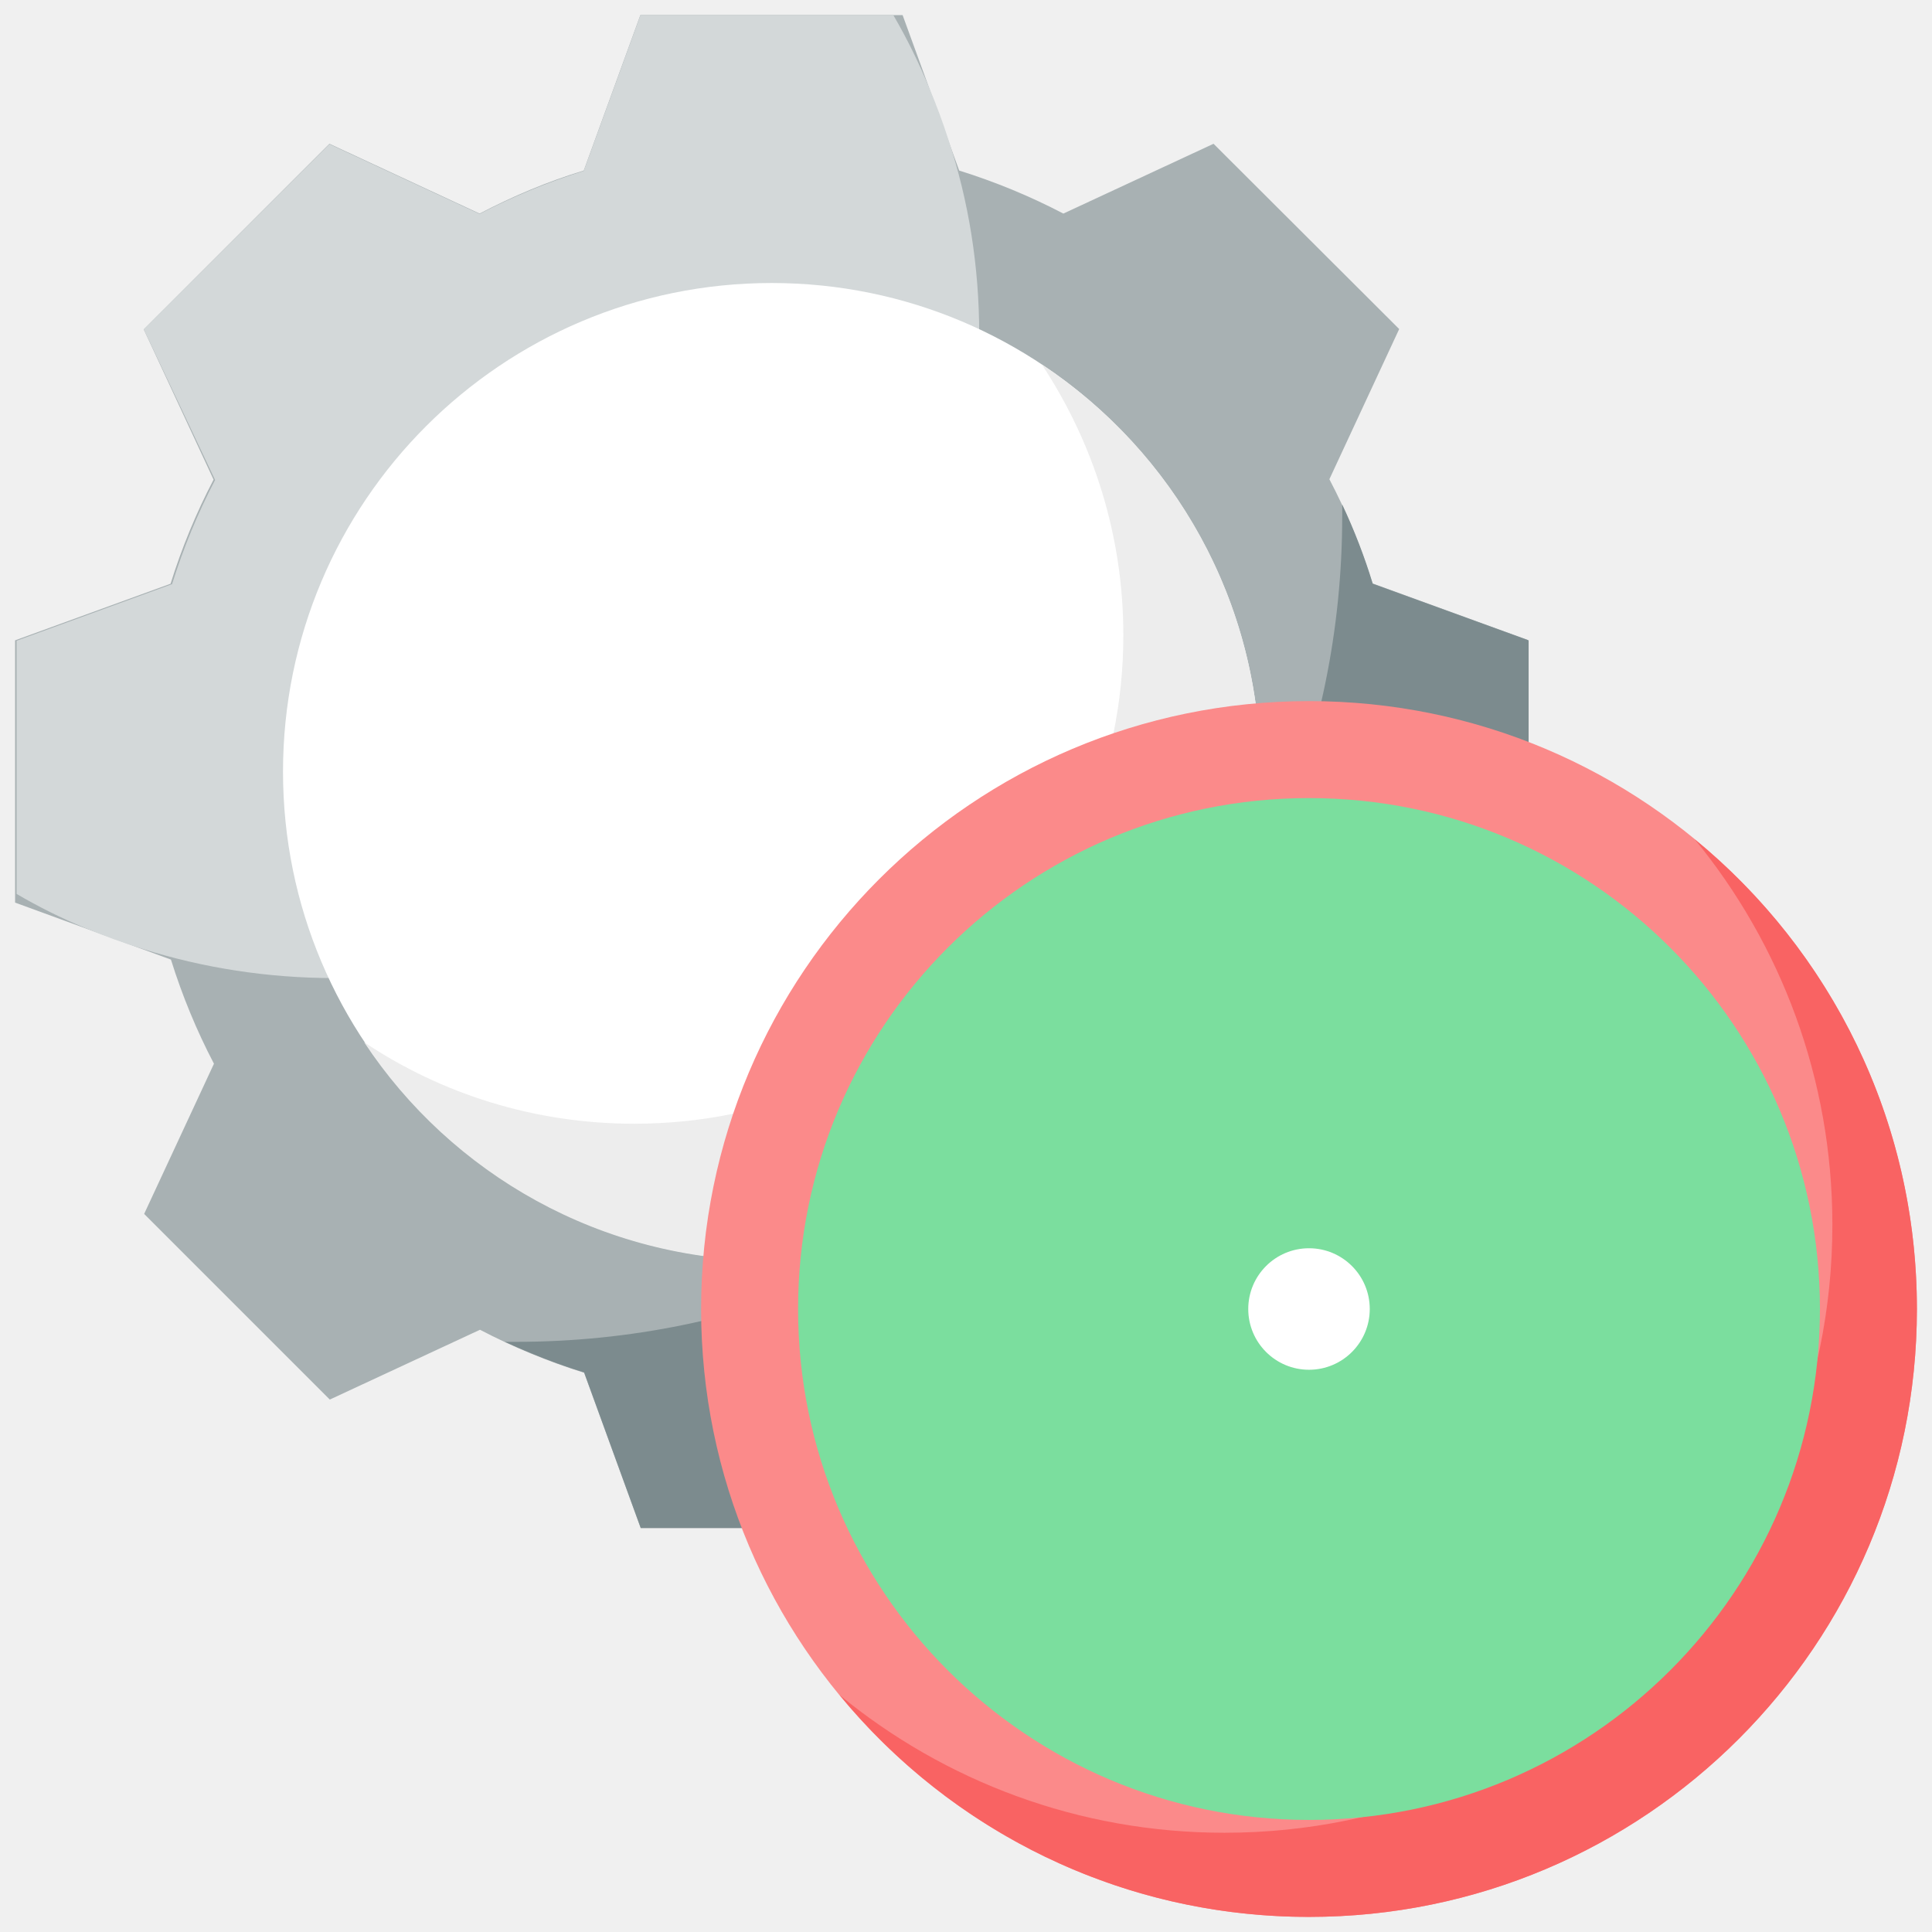
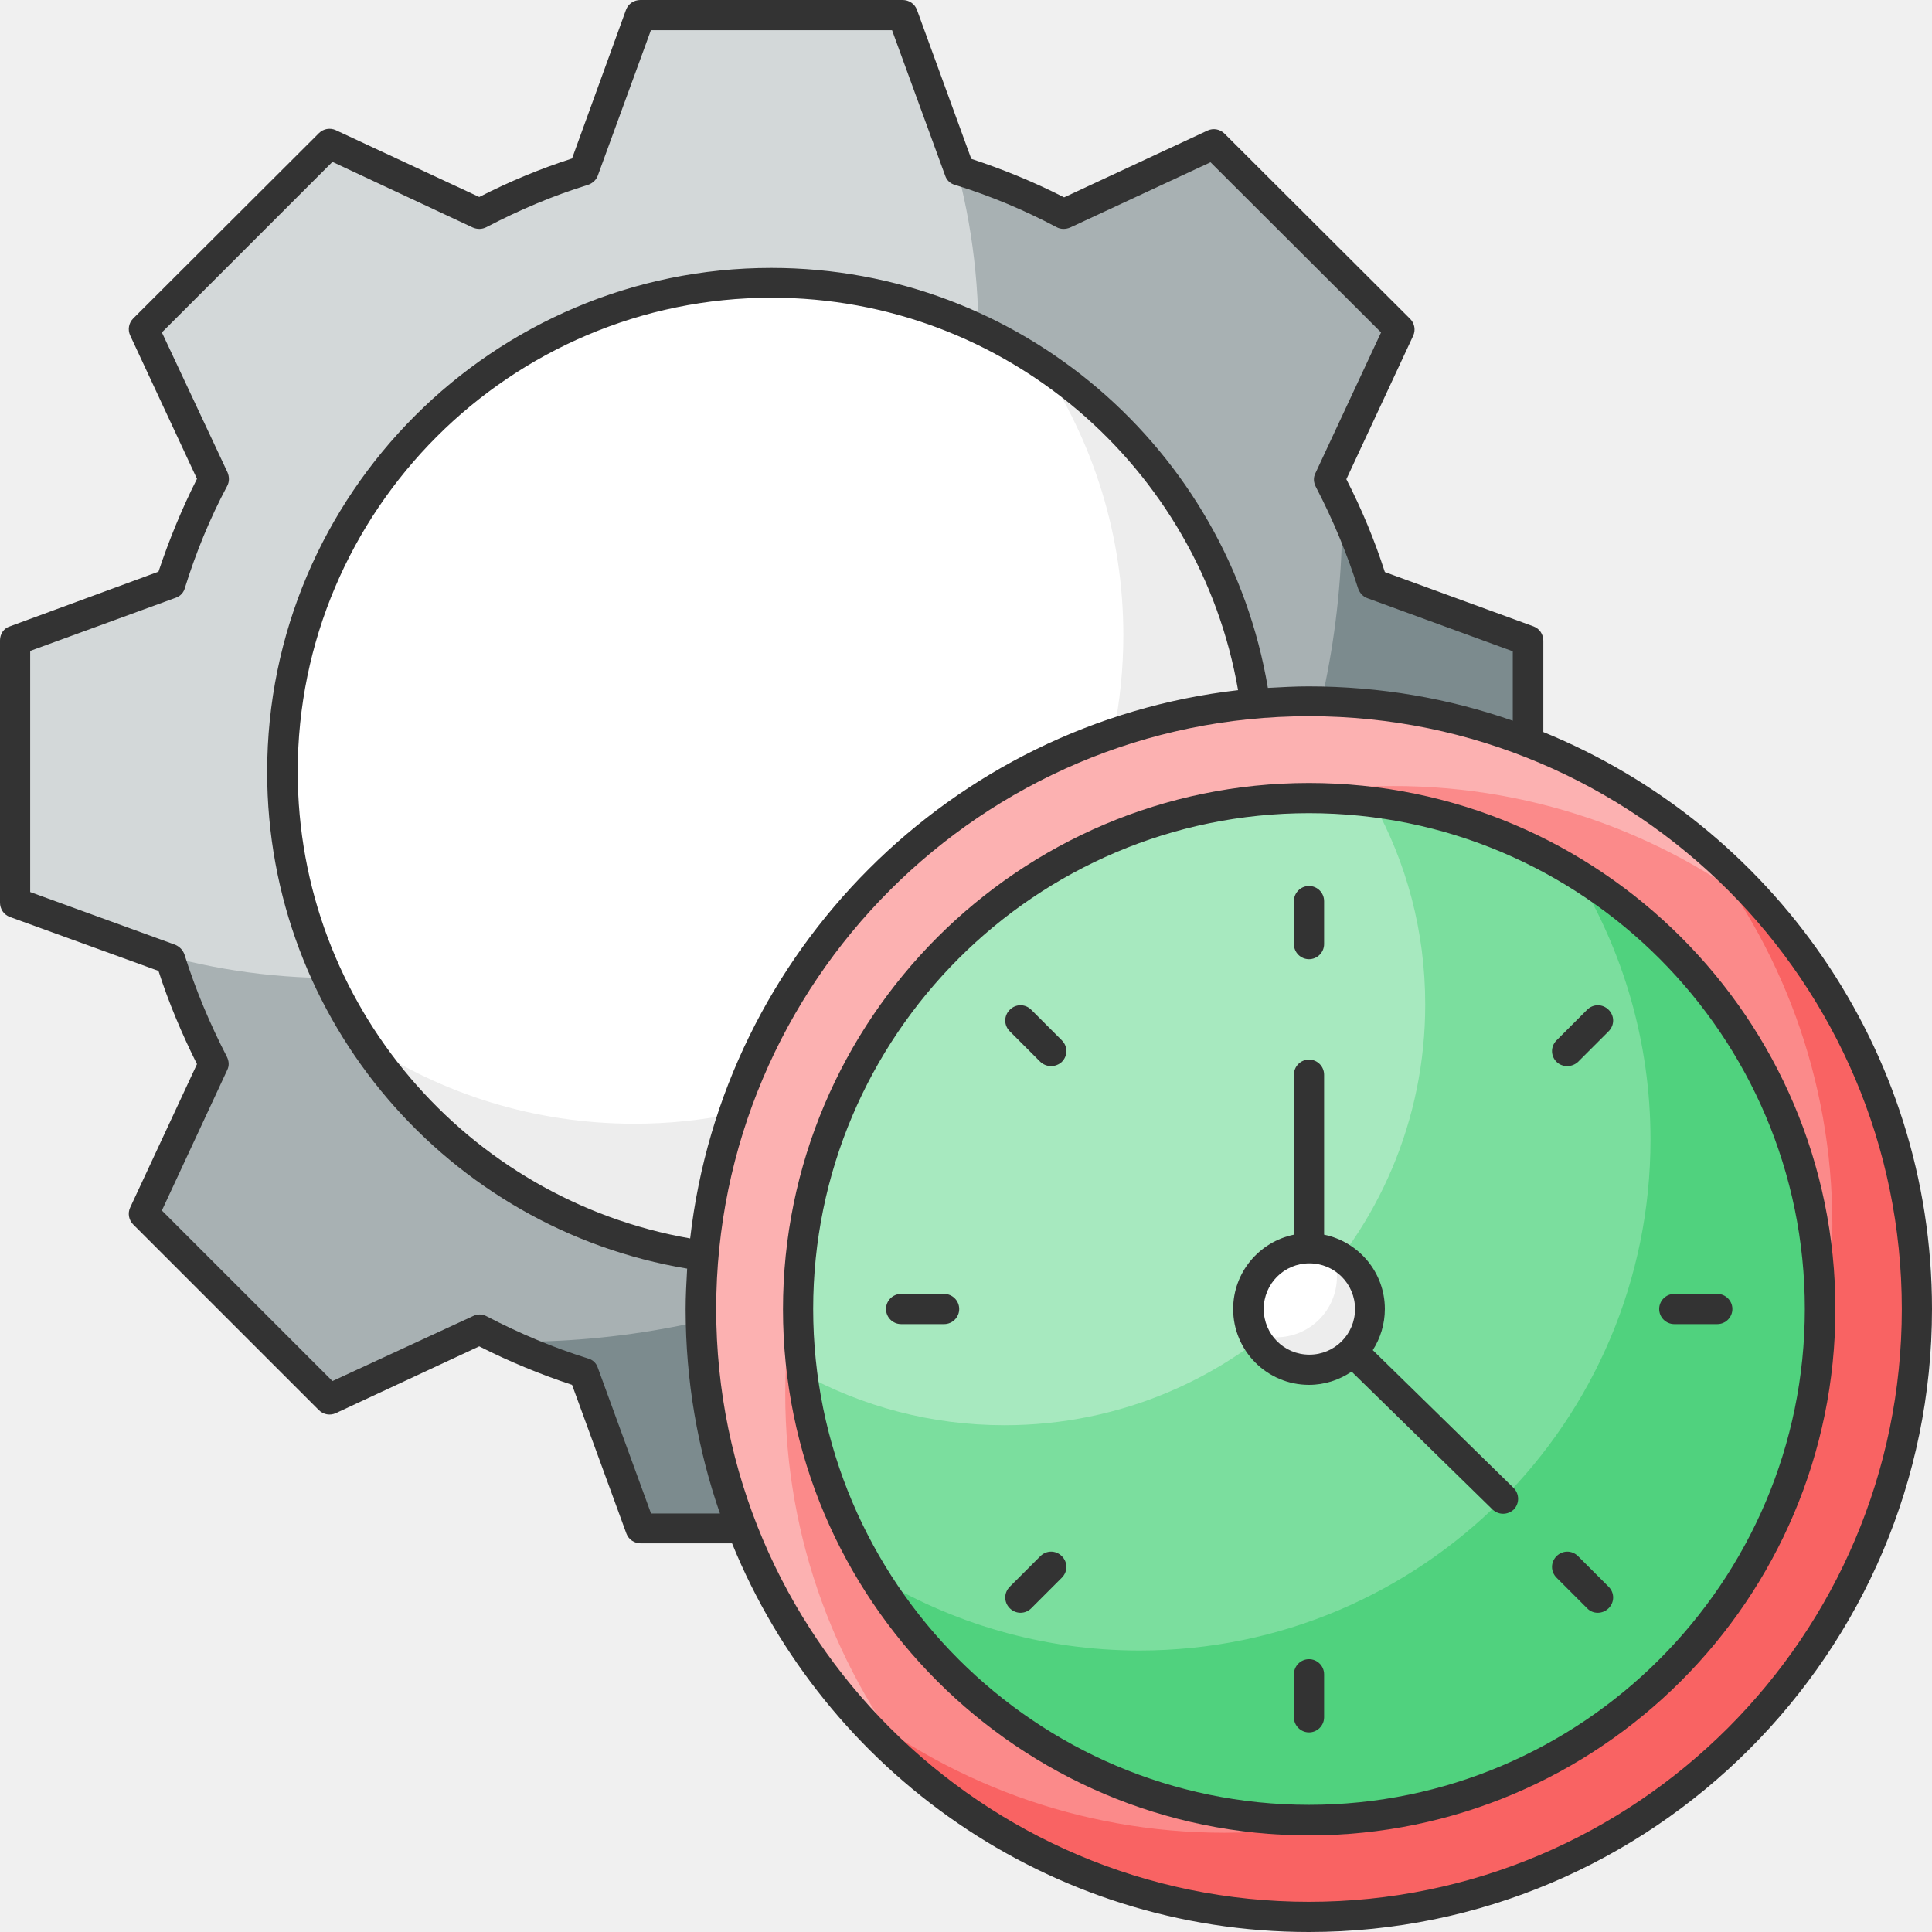
- <svg xmlns="http://www.w3.org/2000/svg" viewBox="0 0 512 512">
-   <path fill="#A8B1B3" d="M363.7 254.3c-3 9.6-6.8 18.8-11.4 27.6l18.5 39.8-49.1 49.2-39.8-18.5c-8.8 4.6-18 8.4-27.6 11.4l-15 41.2h-69.5l-15-41.2c-9.6-3-18.8-6.8-27.6-11.4l-39.8 18.5-49.2-49.2 18.5-39.8c-4.6-8.8-8.4-18-11.4-27.6L4 239.2v-69.5l41.2-15c3-9.6 6.8-18.8 11.4-27.6L38.1 87.3l49.2-49.2 39.8 18.5c8.8-4.6 18-8.5 27.6-11.4l15-41.2h69.5l15 41.2c9.6 3 18.8 6.8 27.6 11.4l39.8-18.5 49.2 49.1-18.5 39.8c4.6 8.8 8.5 18 11.4 27.6l41.2 15v69.5z" />
-   <path fill="#D3D8D9" d="M259.3 88.6c0 94.2-76.4 170.6-170.7 170.6-17.7 0-34.7-2.7-50.7-7.7-5.2-1.6-10.4-3.5-15.4-5.6-6.3-2.6-12.3-5.6-18.1-9v-67.1l41.2-15c3-9.6 6.8-18.8 11.4-27.6L38.1 87.3l49.2-49.1 39.8 18.5c8.8-4.6 18-8.4 27.6-11.4l15-41.2h67.1c3.6 6.2 6.8 12.7 9.5 19.3 1.9 4.5 3.6 9.1 5.1 13.8 5.3 16.1 8.1 33.4 8.1 51.4z" />
-   <path fill="#7C8B8E" d="M363.7 254.3c-3 9.6-6.8 18.8-11.4 27.6l18.6 39.8-49.1 49.2-39.8-18.6c-8.8 4.6-18 8.4-27.6 11.4l-15 41.2h-69.6l-15-41.2c-7.2-2.2-14.2-5-21-8.1 1 0 2 0 3 0 120.9 0 218.9-97.9 218.9-218.8 0-1 0-2.1 0-3.1 3.2 6.8 5.9 13.8 8.1 21l41.3 15v69.5z" />
-   <circle fill="#FFFFFF" cx="204.5" cy="204.5" r="129.5" />
-   <path fill="#EDEDED" d="M334 204.5c0 71.6-58 129.6-129.6 129.6-45.1 0-84.8-23-107.9-57.9 20.5 13.7 45.1 21.6 71.6 21.6 71.6 0 129.6-58 129.6-129.5 0-26.5-8-51.1-21.6-71.7C311.1 119.7 334 159.4 334 204.5z" />
-   <circle fill="#FB8A8A" cx="346.9" cy="346.9" r="161.1" />
-   <path fill="#F96363" d="M508 346.9c0 88.9-72.1 161.1-161.1 161.1-50.1 0-94.9-22.9-124.4-58.8 27.8 22.8 63.3 36.5 102 36.5 89 0 161.1-72.2 161.1-161.1 0-38.8-13.7-74.4-36.5-102.2C485.1 251.9 508 296.7 508 346.9z" />
-   <circle fill="#7BDE9E" cx="346.9" cy="346.9" r="135.4" />
-   <circle fill="#FFFFFF" cx="346.9" cy="346.9" r="16.1" />
+ <svg xmlns="http://www.w3.org/2000/svg" width="800px" height="800px" viewBox="0 0 512 512">
+   <style type="text/css">
+ 	.st0{fill:#A8B1B3;}
+ 	.st1{fill:#D3D8D9;}
+ 	.st2{fill:#7C8B8E;}
+ 	.st3{fill:#FFFFFF;}
+ 	.st4{fill:#EDEDED;}
+ 	.st5{fill:#FB8A8A;}
+ 	.st6{fill:#F96363;}
+ 	.st7{fill:#FCB1B1;}
+ 	.st8{fill:#333333;}
+ 	.st9{fill:#7BDE9E;}
+ 	.st10{fill:#A7E9BF;}
+ 	.st11{fill:#50D27E;}
+ </style>
+   <path class="st0" d="M363.7,254.3c-3,9.6-6.8,18.8-11.4,27.6l18.5,39.8l-49.1,49.2l-39.8-18.5c-8.8,4.6-18,8.4-27.6,11.4      l-15,41.2h-69.5l-15-41.2c-9.6-3-18.8-6.8-27.6-11.4l-39.8,18.5l-49.2-49.2l18.5-39.8c-4.6-8.8-8.4-18-11.4-27.6L4,239.2v-69.5      l41.2-15c3-9.6,6.8-18.8,11.4-27.6L38.1,87.3l49.2-49.2l39.8,18.5c8.8-4.6,18-8.5,27.6-11.4l15-41.2h69.5l15,41.2      c9.6,3,18.8,6.8,27.6,11.4l39.8-18.5l49.2,49.1l-18.5,39.8c4.6,8.8,8.5,18,11.4,27.6l41.2,15v69.5L363.7,254.3z" />
+   <path class="st1" d="M259.3,88.6c0,94.2-76.4,170.6-170.7,170.6c-17.7,0-34.7-2.7-50.7-7.7c0,0-0.1,0-0.1,0     c-5.2-1.6-10.4-3.5-15.4-5.6c0,0-0.1,0-0.1,0c-6.3-2.6-12.3-5.6-18.1-9v-67.1l41.2-15c3-9.6,6.8-18.8,11.4-27.6L38.1,87.3     l49.2-49.1l39.8,18.5c8.8-4.6,18-8.4,27.6-11.4l15-41.2h67.1c3.6,6.2,6.8,12.7,9.5,19.3c1.9,4.5,3.6,9.1,5.1,13.8     C256.5,53.3,259.3,70.6,259.3,88.6z" />
+   <path class="st2" d="M363.7,254.3c-3,9.6-6.8,18.8-11.4,27.6l18.6,39.8l-49.1,49.2l-39.8-18.6c-8.8,4.6-18,8.4-27.6,11.4      l-15,41.2h-69.6l-15-41.2c-7.2-2.2-14.2-5-21-8.1c1,0,2,0,3,0c120.9,0,218.9-97.9,218.9-218.8c0-1,0-2.1,0-3.1      c3.2,6.8,5.9,13.8,8.1,21l41.3,15v69.5L363.7,254.3z" />
+   <path class="st3" d="M334,204.5C334,276,276,334,204.5,334c-71.5,0-129.5-58-129.5-129.5c0-71.6,58-129.6,129.5-129.6     C276,74.9,334,132.9,334,204.5z" />
+   <path class="st4" d="M334,204.5c0,71.6-58,129.6-129.6,129.6c-45.1,0-84.8-23-107.9-57.9c20.5,13.7,45.1,21.6,71.6,21.6     c71.6,0,129.6-58,129.6-129.5c0-26.5-8-51.1-21.6-71.7C311.1,119.7,334,159.4,334,204.5z" />
+   <circle class="st5" cx="346.9" cy="346.9" r="161.1" />
+   <path class="st6" d="M508,346.9c0,88.9-72.1,161.1-161.1,161.1c-50.1,0-94.9-22.9-124.4-58.8c27.8,22.8,63.3,36.5,102,36.5     c89,0,161.1-72.2,161.1-161.1c0-38.8-13.7-74.4-36.5-102.2C485.1,251.9,508,296.7,508,346.9z" />
+   <path class="st7" d="M346.9,185.9c-88.9,0-161.1,72.1-161.1,161.1c0,50.1,22.9,94.9,58.8,124.4c-22.8-27.8-36.5-63.3-36.5-102     c0-89,72.2-161.1,161.1-161.1c38.8,0,74.4,13.7,102.2,36.5C441.9,208.8,397.1,185.9,346.9,185.9z" />
+   <path class="st8" d="M409,194v-24.2c0-1.7-1-3.2-2.6-3.8L367,151.6c-2.7-8.4-6.1-16.6-10.2-24.6l17.7-38c0.7-1.5,0.4-3.3-0.8-4.5    l-49.2-49.1c-1.2-1.2-3-1.5-4.5-0.8l-38,17.7c-7.8-4-16.1-7.4-24.6-10.2L243,2.6C242.4,1,240.9,0,239.2,0h-69.5    c-1.7,0-3.2,1-3.8,2.6L151.6,42c-8.4,2.7-16.6,6.1-24.6,10.2L89,34.5c-1.5-0.7-3.3-0.4-4.5,0.8L35.3,84.4c-1.2,1.2-1.5,3-0.8,4.5    l17.7,38c-4,7.9-7.4,16.2-10.2,24.6L2.6,166C1,166.5,0,168,0,169.7v69.5c0,1.7,1,3.2,2.6,3.8L42,257.3c2.7,8.4,6.2,16.7,10.2,24.7    l-17.7,38c-0.7,1.5-0.4,3.3,0.8,4.5l49.2,49.2c1.2,1.2,3,1.5,4.5,0.8l38-17.7c8.1,4.1,16.4,7.5,24.6,10.2l14.4,39.4    c0.6,1.6,2.1,2.6,3.8,2.6H194c24.6,60.4,83.9,103,152.9,103c91,0,165.1-74.1,165.1-165.1C512,277.8,469.3,218.6,409,194z     M172.5,401l-14.1-38.6c-0.4-1.2-1.4-2.1-2.6-2.4c-9-2.8-18.1-6.6-26.9-11.2c-1.1-0.6-2.4-0.6-3.6,0L88.1,366l-45.2-45.2    l17.3-37.2c0.6-1.2,0.5-2.4-0.1-3.6c-4.5-8.7-8.3-17.8-11.2-27c-0.4-1.2-1.3-2.1-2.4-2.6L8,236.4v-63.9l38.6-14.1    c1.2-0.4,2.1-1.4,2.4-2.6c2.9-9.3,6.6-18.4,11.2-27c0.6-1.1,0.6-2.4,0.1-3.6L42.9,88.1l45.2-45.2l37.2,17.4    c1.2,0.5,2.4,0.5,3.6-0.1c8.8-4.6,17.8-8.4,26.9-11.2c1.2-0.4,2.2-1.3,2.6-2.4L172.5,8h63.9l14.1,38.6c0.4,1.2,1.4,2.1,2.6,2.4    c9.4,2.9,18.4,6.7,26.9,11.2c1.1,0.6,2.4,0.6,3.6,0.1L320.8,43L366,88.1l-17.4,37.3c-0.6,1.2-0.5,2.4,0.1,3.6    c4.6,8.8,8.3,17.8,11.2,26.9c0.4,1.2,1.3,2.2,2.4,2.6l38.6,14.1V191c-16.9-5.9-35.1-9.1-54.1-9.1c-3.6,0-7.2,0.2-10.8,0.4    c-10.6-63.1-65.5-111.3-131.6-111.3c-73.6,0-133.6,59.9-133.6,133.6c0,66.1,48.2,121.1,111.3,131.6c-0.2,3.6-0.4,7.2-0.4,10.8    c0,18.9,3.2,37.1,9.1,54.1H172.5z M182.9,328.2c-59-10.3-104-61.8-104-123.7c0-69.2,56.3-125.6,125.6-125.6    c61.9,0,113.4,45,123.6,104C252.1,191.6,191.6,252.1,182.9,328.2z M346.9,504c-86.6,0-157.1-70.5-157.1-157.1    s70.5-157.1,157.1-157.1S504,260.3,504,346.9S433.5,504,346.9,504z" />
+   <circle class="st9" cx="346.9" cy="346.9" r="135.4" />
+   <path class="st10" d="M377.7,266.2c0,61.6-49.9,111.5-111.5,111.5c-19.5,0-37.7-5-53.6-13.7c-0.7-5.6-1.1-11.2-1.1-17     c0-74.8,60.7-135.4,135.4-135.4c5.8,0,11.5,0.4,17,1.1C372.7,228.5,377.7,246.7,377.7,266.2z" />
+   <path class="st11" d="M482.4,346.9c0,74.8-60.6,135.4-135.4,135.4c-48.9,0-91.7-26-115.6-64.8c20.6,12.6,44.7,19.9,70.6,19.9     c74.8,0,135.4-60.7,135.4-135.4c0-25.9-7.3-50.1-19.9-70.7C456.4,255.1,482.4,297.9,482.4,346.9z" />
+   <path class="st8" d="M346.9,486.4c-76.9,0-139.4-62.6-139.4-139.4S270,207.5,346.9,207.5S486.4,270,486.4,346.9     S423.8,486.4,346.9,486.4z M346.9,215.5c-72.5,0-131.4,59-131.4,131.4s59,131.4,131.4,131.4s131.4-59,131.4-131.4     S419.4,215.5,346.9,215.5z" />
+   <circle class="st3" cx="346.9" cy="346.9" r="16.1" />
+   <path class="st4" d="M363,346.9c0,8.9-7.2,16.1-16.1,16.1c-6.7,0-12.4-4.1-14.8-9.9c1.9,0.8,4,1.3,6.1,1.3     c8.9,0,16.1-7.2,16.1-16.1c0-2.2-0.4-4.3-1.3-6.2C358.9,334.5,363,340.2,363,346.9z" />
+   <path class="st8" d="M401.1,394.3l-37.3-36.5c2-3.1,3.2-6.9,3.2-10.9c0-9.7-6.9-17.8-16.1-19.7v-42.4c0-2.2-1.8-4-4-4    c-2.2,0-4,1.8-4,4v42.4c-9.2,1.9-16.1,10-16.1,19.7c0,11.1,9,20.1,20.1,20.1c4.2,0,8-1.3,11.3-3.5l37.3,36.5    c1.7,1.6,4.1,1.5,5.7,0C402.7,398.4,402.7,395.9,401.1,394.3z M334.9,346.9c0-6.7,5.4-12.1,12.1-12.1c6.7,0,12.1,5.4,12.1,12.1    c0,6.7-5.4,12.1-12.1,12.1C340.3,359,334.9,353.6,334.9,346.9z" />
+   <path class="st8" d="M346.9,254.2c-2.2,0-4-1.8-4-4v-11.4c0-2.2,1.8-4,4-4c2.2,0,4,1.8,4,4v11.4      C350.9,252.4,349.1,254.2,346.9,254.2z" />
+   <path class="st8" d="M346.9,459.1c-2.2,0-4-1.8-4-4v-11.4c0-2.2,1.8-4,4-4c2.2,0,4,1.8,4,4v11.4      C350.9,457.3,349.1,459.1,346.9,459.1z" />
+   <path class="st8" d="M412.5,281.4c-1.6-1.6-1.6-4.1,0-5.7l8.1-8.1c1.6-1.6,4.1-1.6,5.7,0c1.6,1.6,1.6,4.1,0,5.7l-8.1,8.1      C416.6,282.9,414,282.9,412.5,281.4z" />
+   <path class="st8" d="M267.6,426.2c-1.6-1.6-1.6-4.1,0-5.7l8.1-8.1c1.6-1.6,4.1-1.6,5.7,0c1.6,1.6,1.6,4.1,0,5.7l-8.1,8.1      C271.7,427.8,269.2,427.8,267.6,426.2z" />
+   <path class="st8" d="M455.1,350.9h-11.4c-2.2,0-4-1.8-4-4c0-2.2,1.8-4,4-4h11.4c2.2,0,4,1.8,4,4      C459.1,349.1,457.3,350.9,455.1,350.9z" />
+   <path class="st8" d="M250.2,350.9h-11.4c-2.2,0-4-1.8-4-4c0-2.2,1.8-4,4-4h11.4c2.2,0,4,1.8,4,4      C254.2,349.1,252.4,350.9,250.2,350.9z" />
+   <path class="st8" d="M420.6,426.2l-8.1-8.1c-1.6-1.6-1.6-4.1,0-5.7s4.1-1.6,5.7,0l8.1,8.1c1.6,1.6,1.6,4.1,0,5.7      C424.7,427.8,422.1,427.8,420.6,426.2z" />
+   <path class="st8" d="M275.7,281.4l-8.1-8.1c-1.6-1.6-1.6-4.1,0-5.7c1.6-1.6,4.1-1.6,5.7,0l8.1,8.1c1.6,1.6,1.6,4.1,0,5.7      C279.8,282.9,277.3,282.9,275.7,281.4z" />
</svg>
